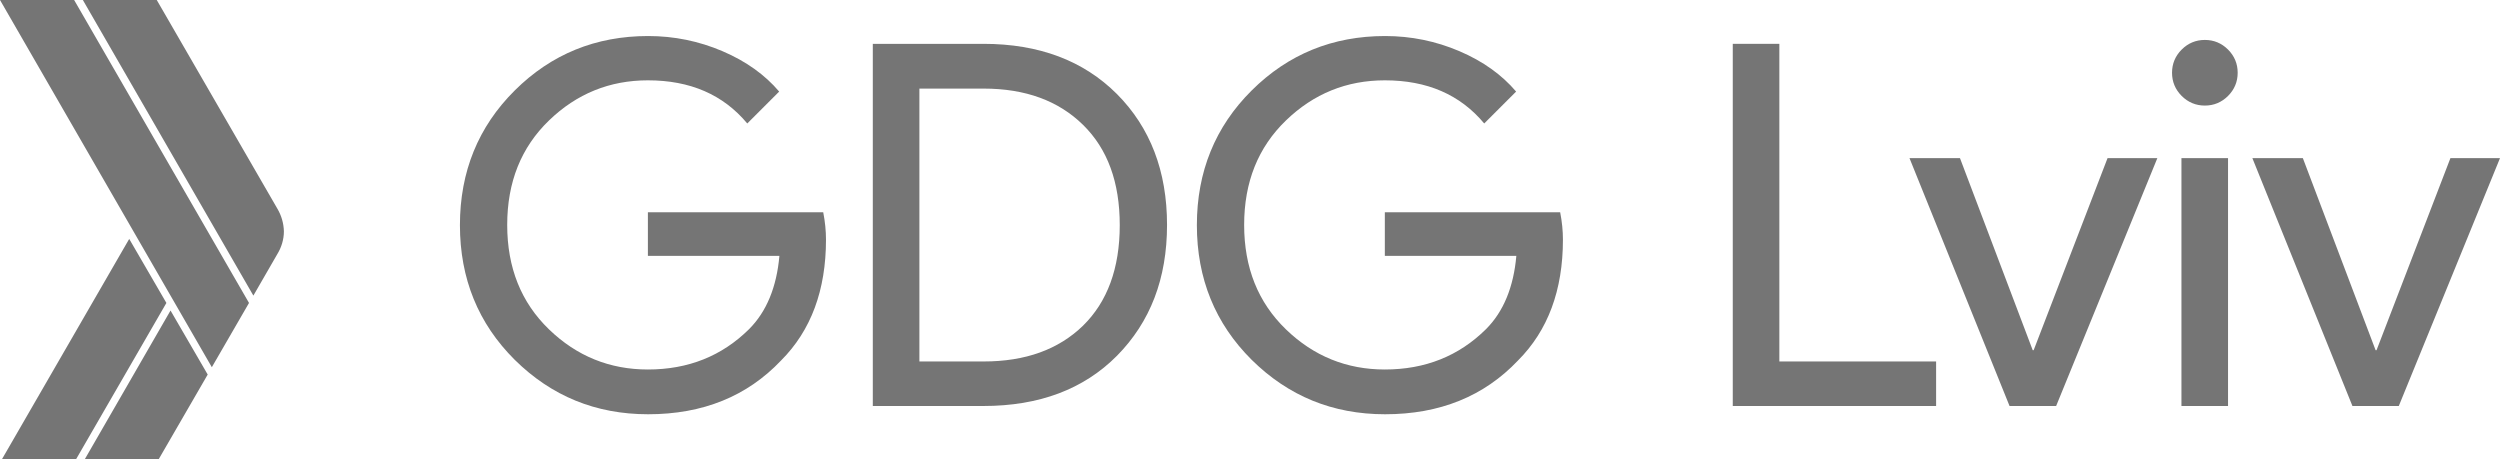
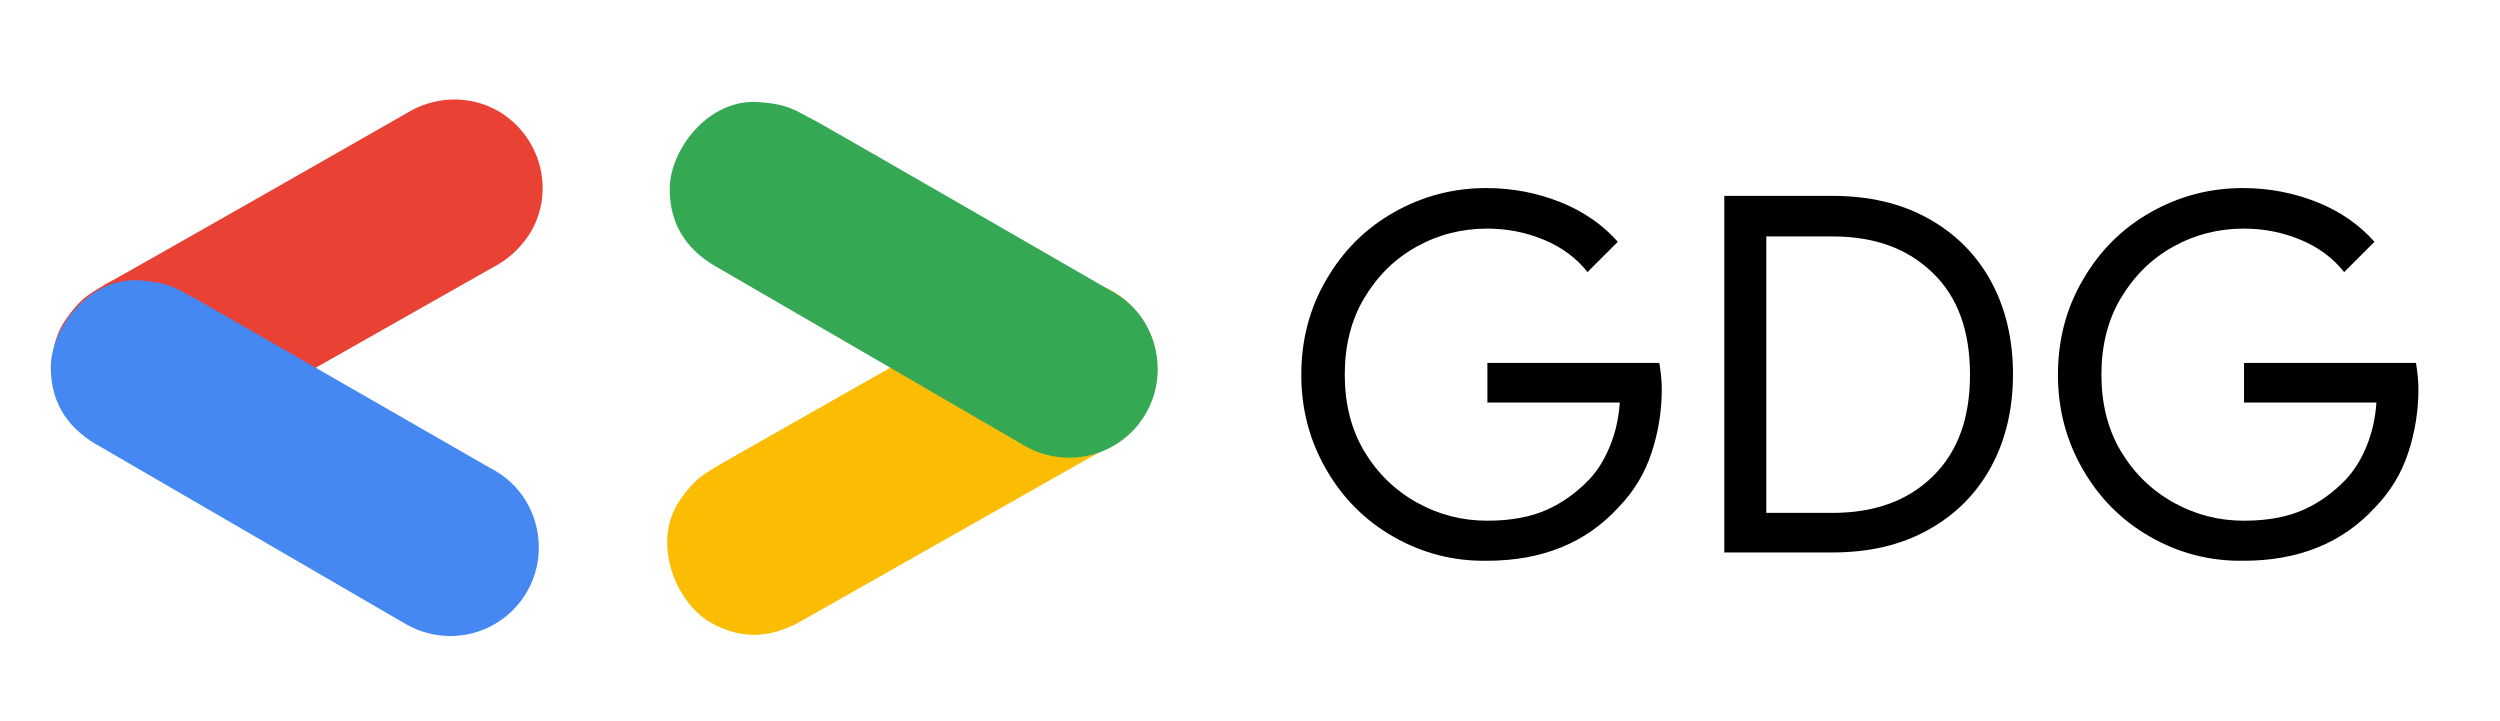
- <svg xmlns="http://www.w3.org/2000/svg" id="Layer_4" viewBox="95 151 1089.3 200">
-   <style>.st0{fill:#757575}</style>
-   <g id="XMLID_6_">
-     <path id="XMLID_3_" class="st0" d="M454.9 255.4c0 22-6.5 39.6-19.6 52.7-14.8 15.6-34.1 23.4-57.9 23.4-22.8 0-42.1-7.9-58.1-23.7-15.9-15.8-23.9-35.4-23.9-58.7s8-42.9 23.9-58.7 35.3-23.7 58.1-23.7c11.3 0 22.1 2.2 32.4 6.6 10.3 4.4 18.5 10.3 24.7 17.6l-13.9 13.9c-10.5-12.6-24.9-18.8-43.3-18.8-16.6 0-31 5.8-43.1 17.5-12.1 11.7-18.2 26.8-18.2 45.5s6.1 33.8 18.2 45.5c12.1 11.7 26.5 17.5 43.1 17.5 17.6 0 32.3-5.9 44.1-17.6 7.6-7.6 12-18.3 13.2-31.9h-57.3v-19h76.4c.8 4.1 1.2 8.1 1.2 11.9z" />
-     <path id="XMLID_20_" class="st0" d="M475.3 327.9V170.1h48.2c24.2 0 43.6 7.3 58.2 21.9 14.5 14.6 21.8 33.6 21.8 57s-7.3 42.3-21.8 57c-14.5 14.6-33.9 21.9-58.2 21.9h-48.2zm20.3-19.4h28c18.2 0 32.6-5.2 43.3-15.6 10.6-10.4 16-25 16-43.8 0-18.7-5.3-33.2-16-43.7s-25.1-15.8-43.3-15.8h-28v118.9z" />
-     <path id="XMLID_23_" class="st0" d="M776 255.4c0 22-6.5 39.6-19.6 52.7-14.8 15.6-34.1 23.4-57.9 23.4-22.8 0-42.1-7.9-58.1-23.7-15.9-15.8-23.9-35.4-23.9-58.7s8-42.9 23.9-58.7 35.3-23.7 58.1-23.7c11.3 0 22.1 2.2 32.4 6.6 10.3 4.4 18.5 10.3 24.7 17.6l-13.9 13.9c-10.5-12.6-24.9-18.8-43.3-18.8-16.6 0-31 5.8-43.1 17.5s-18.2 26.8-18.2 45.5 6.1 33.8 18.2 45.5 26.5 17.5 43.1 17.5c17.6 0 32.3-5.9 44.1-17.6 7.6-7.6 12-18.3 13.2-31.9h-57.3v-19h76.4c.8 4.1 1.2 8.1 1.2 11.9z" />
-     <path id="XMLID_25_" class="st0" d="M850 327.9V170.1h20.3v138.4h68.3v19.4H850z" />
-     <path id="XMLID_27_" class="st0" d="M970.6 327.9l-43.6-108h22l31.7 83.7h.4l32.2-83.7h21.7l-44.1 108h-20.3z" />
-     <path id="XMLID_29_" class="st0" d="M1065.8 192.8c-2.8 2.8-6.2 4.2-10.1 4.2-3.9 0-7.3-1.4-10.1-4.2-2.8-2.8-4.2-6.2-4.2-10.1 0-3.9 1.4-7.3 4.2-10.1 2.8-2.8 6.2-4.2 10.1-4.2 3.9 0 7.3 1.4 10.1 4.2 2.8 2.8 4.2 6.2 4.2 10.1 0 3.9-1.4 7.3-4.2 10.1zm0 135.1h-20.3v-108h20.3v108z" />
-     <path id="XMLID_32_" class="st0" d="M1120 327.9l-43.6-108h22l31.7 83.7h.4l32.2-83.7h21.6l-44.1 108H1120z" />
+ <svg xmlns="http://www.w3.org/2000/svg" version="1.1" id="Слой_1" x="0px" y="0px" viewBox="-4.1 704 511.8 147.6" enable-background="new -4.1 704 511.8 147.6" xml:space="preserve">
+   <rect x="-4.1" y="704" fill="none" width="501.8" height="147.6" />
+   <g enable-background="new    ">
+     <path fill="#FBBC04" d="M204.9,764.1L204.9,764.1c5.6-3.5,12.9-3.9,18.9-0.4c8.6,5.1,11.6,16.2,6.5,24.8c-1.7,2.7-3.8,4.8-6.4,6.4   c0,0-0.6,0.4-0.7,0.4l-62.5,35.4c-6.3,3.8-12.6,4.6-19.4,0.7c-7-4-12-16.2-6.4-24.7c3.5-5.2,5.4-5.7,8.7-7.8L204.9,764.1   L204.9,764.1z" />
+     <path fill="#E94235" d="M79.1,727.2L79.1,727.2c5.6-3.5,12.9-3.9,18.9-0.4c8.6,5.1,11.6,16.2,6.5,24.8c-1.7,2.7-3.8,4.8-6.4,6.4   c0,0-0.6,0.4-0.7,0.4l-62.5,35.4c-6.3,3.8-12.6,4.6-19.4,0.7c-7-4-12-16.2-6.4-24.7c3.5-5.2,5.4-5.7,8.7-7.8   C18,762.1,79.1,727.2,79.1,727.2z" />
+     <path fill="#34A853" d="M223.1,763.4L223.1,763.4c5.9,3,9.8,9.1,9.8,16.2c0,10-8.1,18.1-18.1,18.1c-3.2,0-6.1-0.8-8.7-2.2   c0,0-0.6-0.4-0.7-0.4l-62-36c-6.4-3.4-10.4-8.6-10.4-16.4c0-8,7.9-18.5,18.1-17.8c6.3,0.4,7.7,1.8,11.1,3.5   C162.3,728.3,223.1,763.4,223.1,763.4z" />
+     <path fill="#4688F1" d="M96.4,799.9L96.4,799.9c5.9,3,9.8,9.1,9.8,16.2c0,10-8.1,18.1-18.1,18.1c-3.2,0-6.1-0.8-8.7-2.2   c0,0-0.6-0.4-0.7-0.4l-62-36c-6.4-3.4-10.4-8.6-10.4-16.4c0-8,7.9-18.5,18.1-17.8c6.3,0.4,7.7,1.8,11.1,3.5L96.4,799.9L96.4,799.9z   " />
  </g>
-   <g id="XMLID_261_">
-     <path id="XMLID_259_" class="st0" d="M127.3 151H95l92.3 160 16.2-28-76.2-132z" />
-     <path id="XMLID_258_" class="st0" d="M215.9 242l-52.6-91h-32.2l74.3 128.8 10.5-18.2c1.7-2.8 2.8-6.2 2.8-9.8-.1-3.6-1.1-6.9-2.8-9.8z" />
-     <path id="XMLID_257_" class="st0" d="M151.3 255.1L95.9 351h32.3l39.3-68-16.2-27.9z" />
-     <path id="XMLID_256_" class="st0" d="M169.3 286.3L132 351h32.2l21.3-36.8-16.2-27.9z" />
+   <g>
+     <path d="M281.2,813.9c-5.8-3.3-10.4-7.9-13.8-13.8c-3.4-5.9-5.1-12.3-5.1-19.4c0-7.1,1.7-13.6,5.1-19.4c3.4-5.9,8-10.5,13.8-13.8   c5.8-3.3,12.1-5,19-5c5.4,0,10.4,1,15.2,2.9c4.7,1.9,8.6,4.6,11.7,8.1l-6.2,6.2c-2.3-2.9-5.3-5.1-8.9-6.6   c-3.6-1.5-7.5-2.3-11.6-2.3c-5.2,0-10,1.2-14.5,3.7c-4.5,2.5-8,6-10.7,10.5c-2.7,4.5-4,9.8-4,15.7s1.3,11.2,4,15.7   c2.7,4.5,6.3,8,10.8,10.5c4.5,2.5,9.3,3.7,14.4,3.7c4.9,0,9-0.8,12.3-2.3c3.3-1.5,6.1-3.6,8.5-6.1c1.8-1.9,3.2-4.2,4.3-6.9   c1.1-2.7,1.8-5.7,2-8.9h-27.1v-8.1h35.2c0.3,1.9,0.5,3.7,0.5,5.3c0,4.5-0.7,8.9-2.1,13.1c-1.4,4.3-3.7,8-6.8,11.2   c-6.7,7.3-15.7,10.9-26.9,10.9C293.3,818.9,287,817.2,281.2,813.9z" />
+     <path d="M348.9,744.1H371c7.5,0,14,1.5,19.6,4.6c5.6,3.1,9.9,7.4,12.9,12.9c3,5.5,4.5,11.9,4.5,19s-1.5,13.5-4.5,19   c-3,5.5-7.3,9.8-12.9,12.9c-5.6,3.1-12.1,4.6-19.6,4.6h-22.1V744.1z M371,809c8.7,0,15.5-2.5,20.6-7.5c5.1-5,7.6-11.9,7.6-20.8   c0-8.9-2.5-15.9-7.6-20.8c-5.1-5-11.9-7.5-20.6-7.5h-13.5V809H371z" />
+     <path d="M436.1,813.9c-5.8-3.3-10.4-7.9-13.8-13.8c-3.4-5.9-5.1-12.3-5.1-19.4c0-7.1,1.7-13.6,5.1-19.4c3.4-5.9,8-10.5,13.8-13.8   c5.8-3.3,12.1-5,19-5c5.4,0,10.4,1,15.2,2.9c4.7,1.9,8.6,4.6,11.7,8.1l-6.2,6.2c-2.3-2.9-5.3-5.1-8.9-6.6   c-3.6-1.5-7.5-2.3-11.6-2.3c-5.2,0-10,1.2-14.5,3.7c-4.5,2.5-8,6-10.7,10.5c-2.7,4.5-4,9.8-4,15.7s1.3,11.2,4,15.7   c2.7,4.5,6.3,8,10.8,10.5c4.5,2.5,9.3,3.7,14.4,3.7c4.9,0,9-0.8,12.3-2.3c3.3-1.5,6.1-3.6,8.5-6.1c1.8-1.9,3.2-4.2,4.3-6.9   c1.1-2.7,1.8-5.7,2-8.9h-27.1v-8.1h35.2c0.3,1.9,0.5,3.7,0.5,5.3c0,4.5-0.7,8.9-2.1,13.1c-1.4,4.3-3.7,8-6.8,11.2   c-6.7,7.3-15.7,10.9-26.9,10.9C448.2,818.9,441.9,817.2,436.1,813.9z" />
  </g>
</svg>
